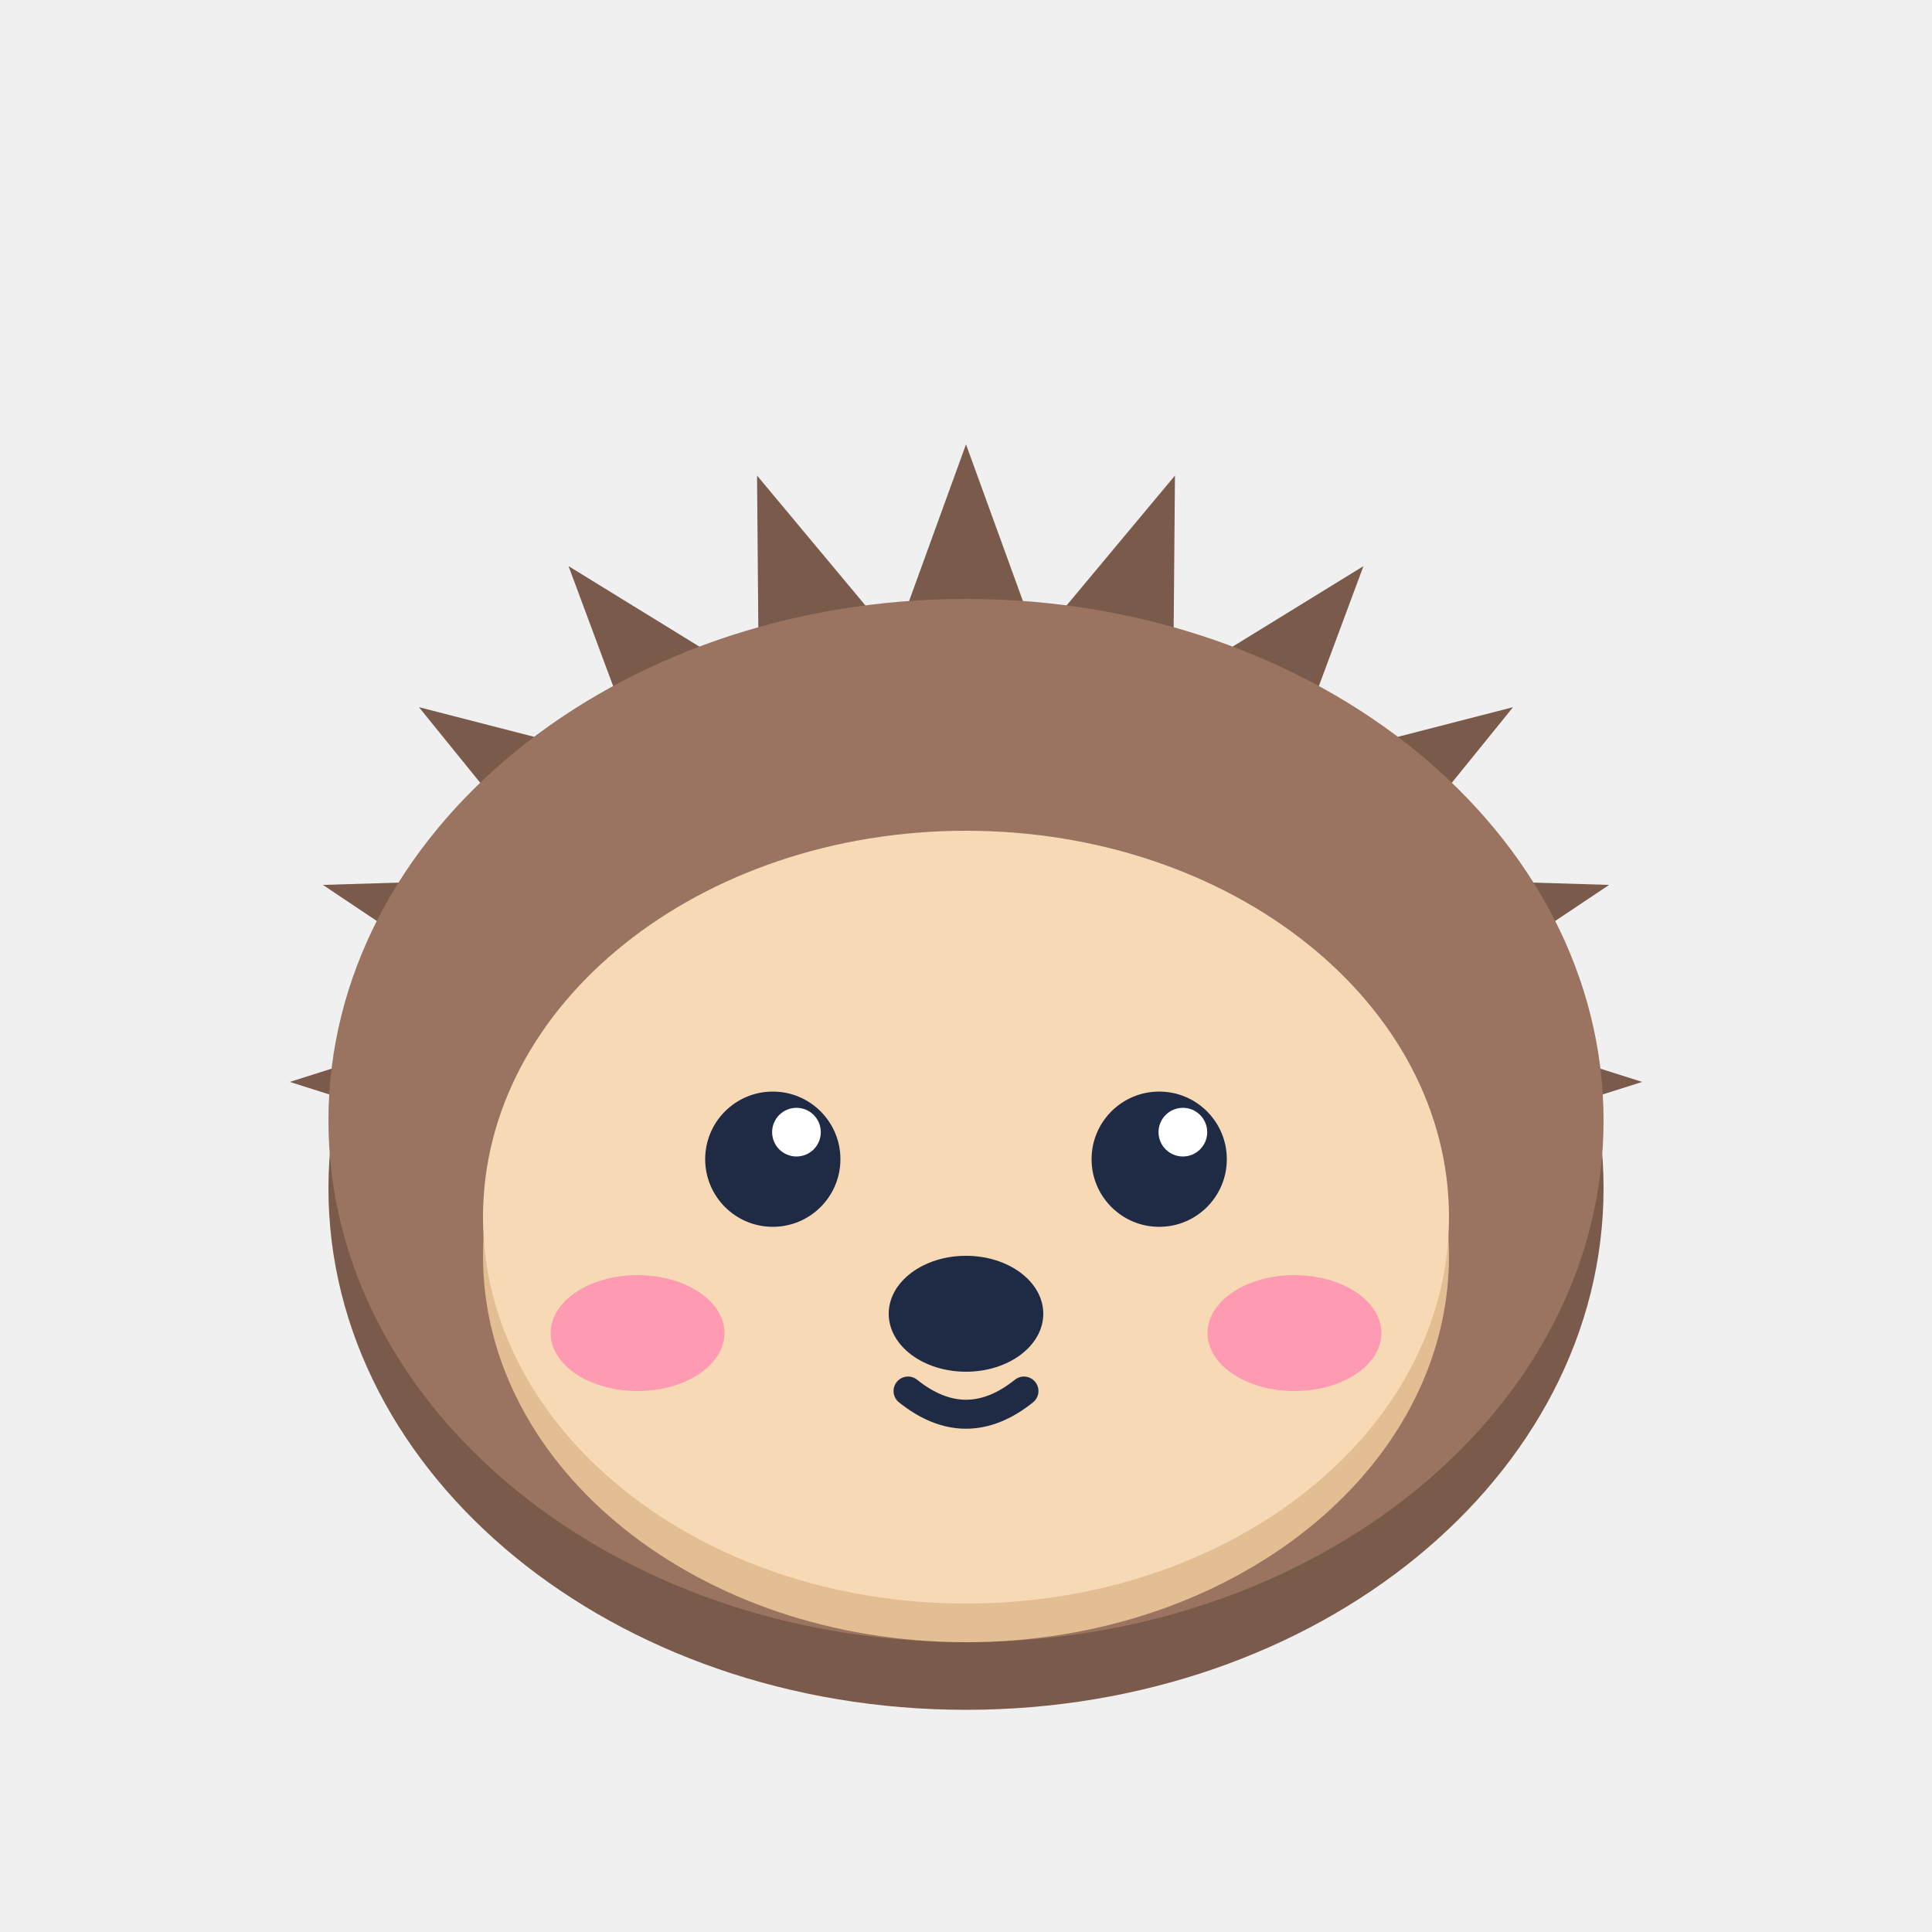
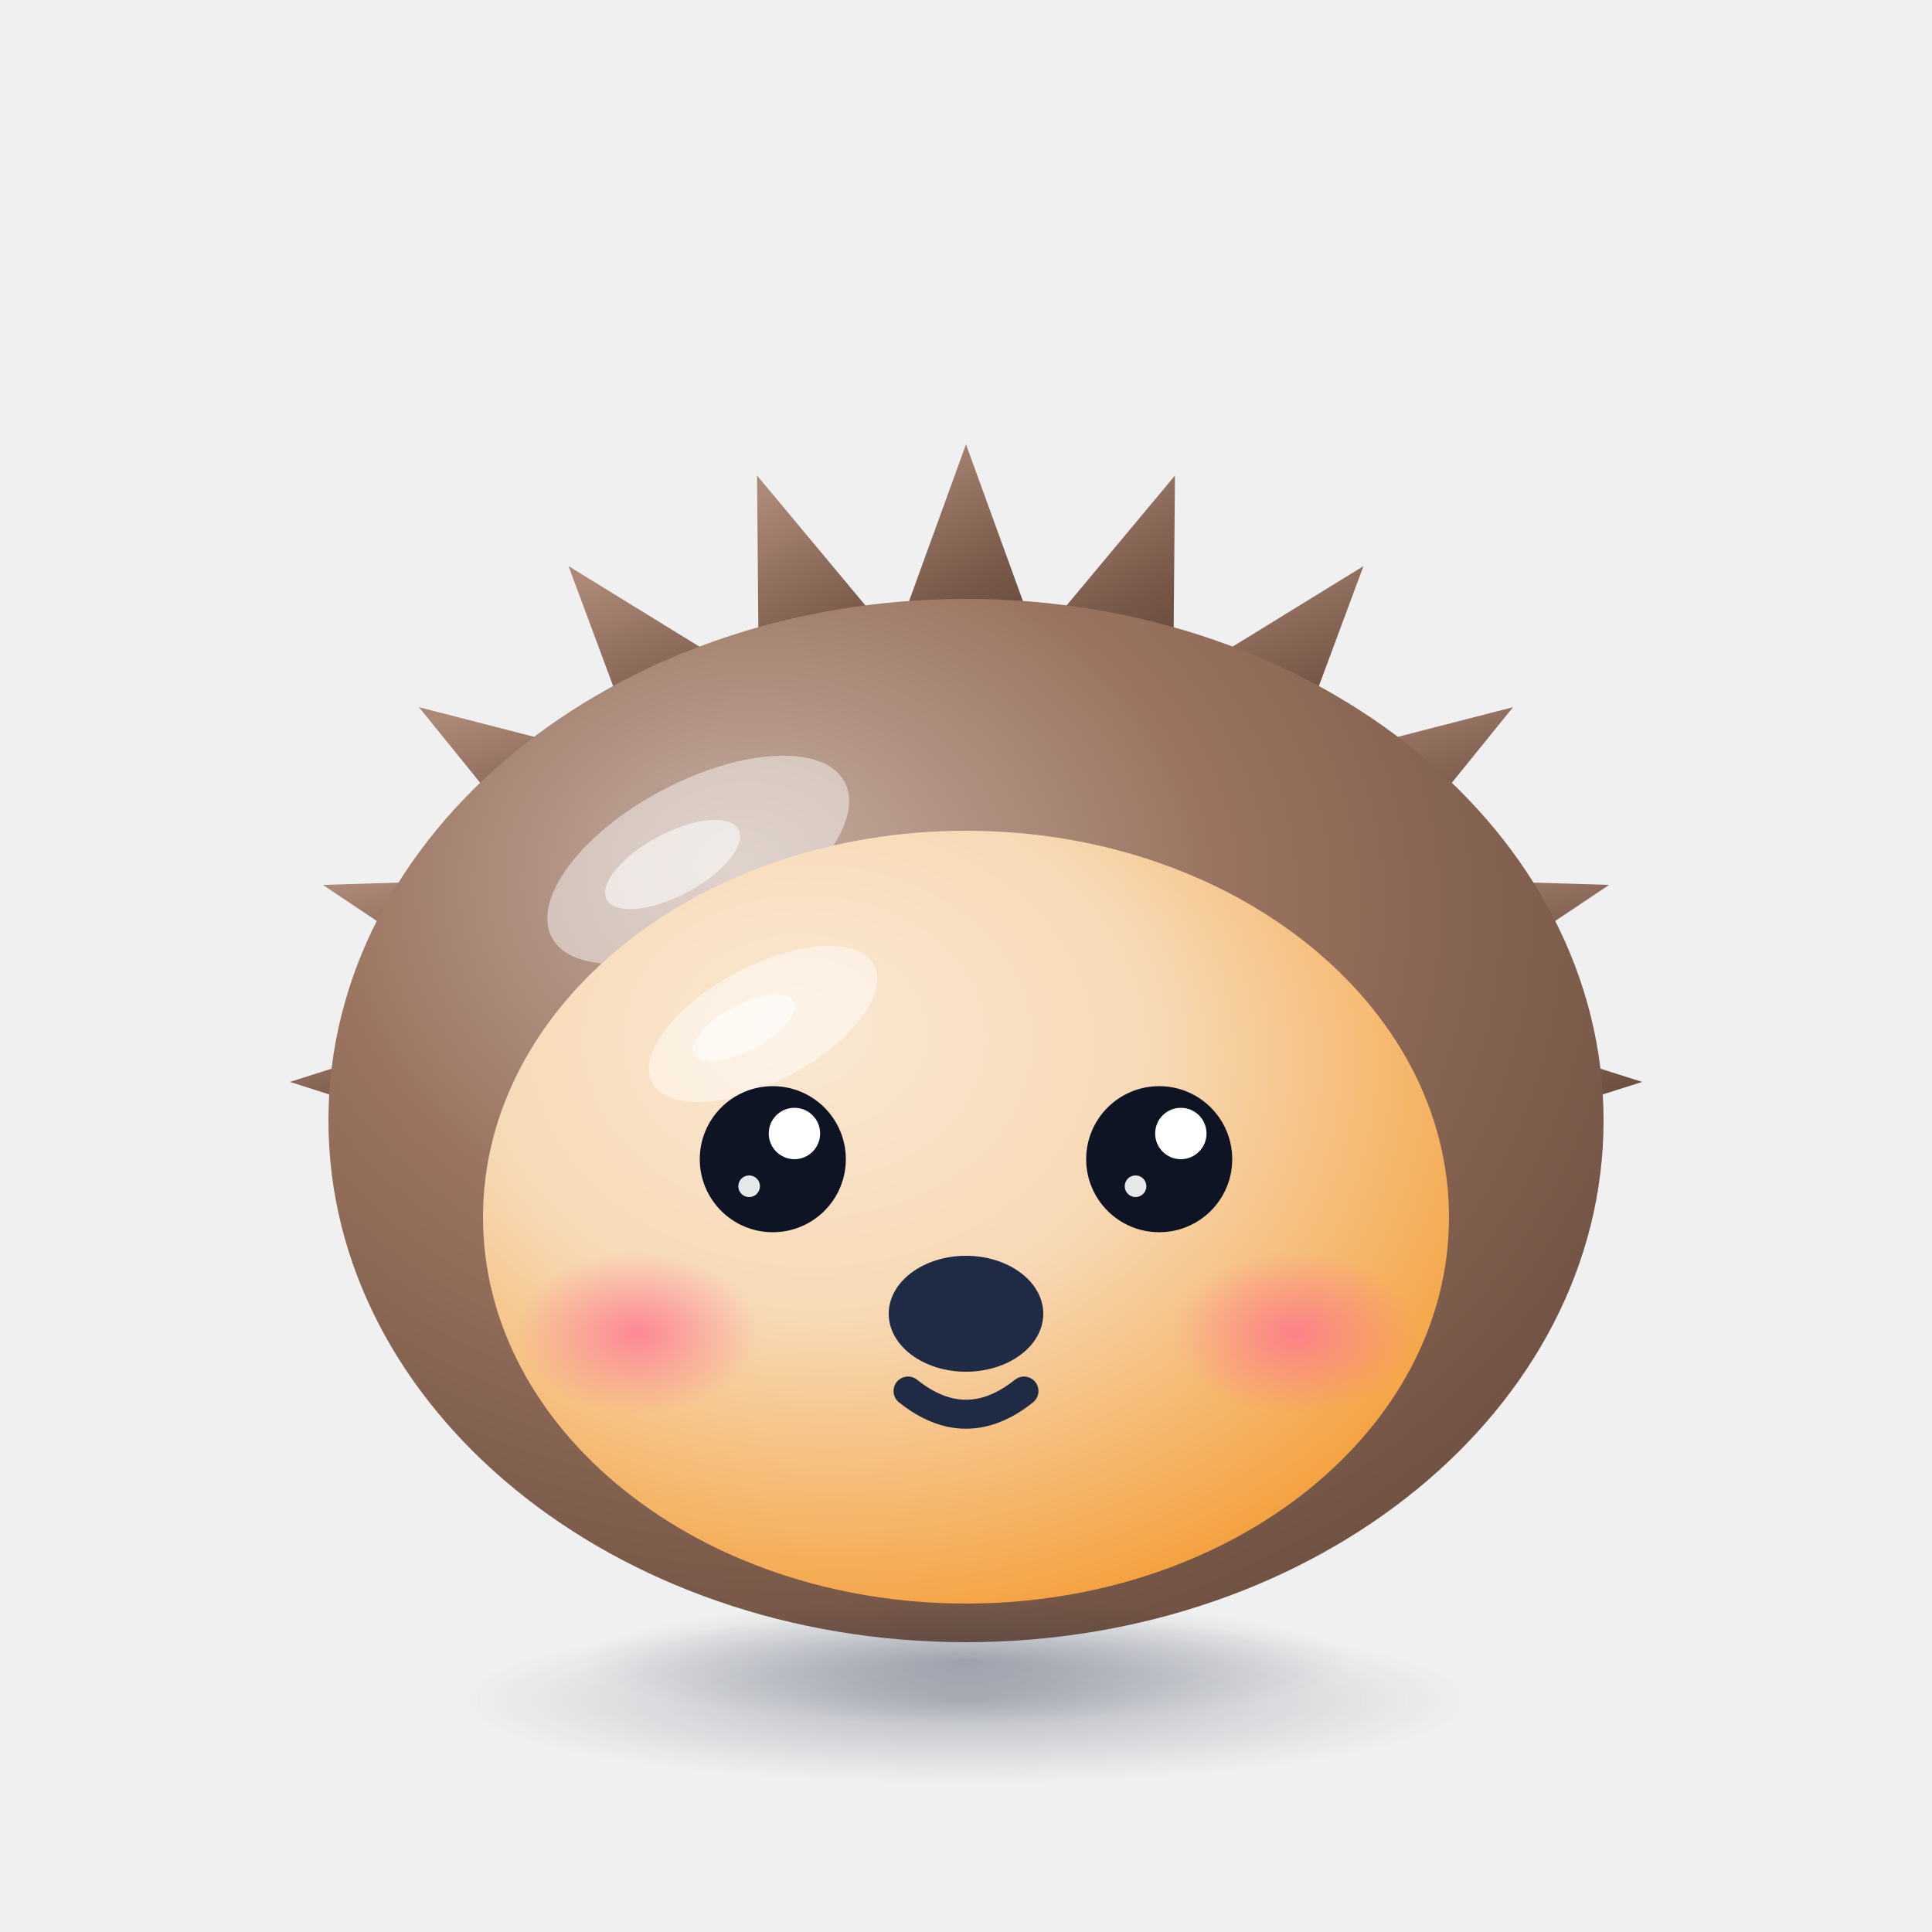
<svg xmlns="http://www.w3.org/2000/svg" width="200" height="200" viewBox="0 0 200 200">
-   <path d="M61.244 121.896 L30.0 112 L61.244 102.104Z" fill="#7A5A4A" />
-   <path d="M60.082 109.435 L33.426 91.605 L66.198 90.612Z" fill="#7A5A4A" />
-   <path d="M62.829 97.226 L43.369 73.206 L74.462 81.213Z" fill="#7A5A4A" />
-   <path d="M69.213 86.462 L58.855 58.605 L85.226 74.829Z" fill="#7A5A4A" />
-   <path d="M78.612 78.198 L78.369 49.23 L97.435 72.082Z" fill="#7A5A4A" />
-   <path d="M90.104 73.244 L100 46.0 L109.896 73.244Z" fill="#7A5A4A" />
-   <path d="M102.565 72.082 L121.631 49.23 L121.388 78.198Z" fill="#7A5A4A" />
-   <path d="M114.774 74.829 L141.145 58.605 L130.787 86.462Z" fill="#7A5A4A" />
-   <path d="M125.538 81.213 L156.631 73.206 L137.171 97.226Z" fill="#7A5A4A" />
-   <path d="M133.802 90.612 L166.574 91.605 L139.918 109.435Z" fill="#7A5A4A" />
-   <path d="M138.756 102.104 L170.0 112 L138.756 121.896Z" fill="#7A5A4A" />
-   <ellipse cx="100" cy="123" rx="66" ry="54" fill="#7A5A4A" />
-   <ellipse cx="100" cy="116" rx="66" ry="54" fill="#9A7460" />
-   <ellipse cx="100" cy="130" rx="50" ry="40" fill="#E3BE93" />
-   <ellipse cx="100" cy="126" rx="50" ry="40" fill="#F7D9B5" />
-   <circle cx="80" cy="120" r="7" fill="#1F2A44" />
-   <circle cx="120" cy="120" r="7" fill="#1F2A44" />
-   <circle cx="82.45" cy="117.2" r="2.52" fill="#FFFFFF" />
-   <circle cx="122.45" cy="117.2" r="2.52" fill="#FFFFFF" />
+   <defs>
+     <linearGradient id="l7A5A4A" x1="0.2" y1="0" x2="0.6" y2="1">
+       <stop offset="0" stop-color="#AC8876" />
+       <stop offset="0.55" stop-color="#7A5A4A" />
+       <stop offset="1" stop-color="#5A4033" />
+     </linearGradient>
+     <radialGradient id="r9A7460" cx="0.38" cy="0.32" r="0.78" fx="0.32" fy="0.25">
+       <stop offset="0" stop-color="#C5AEA2" />
+       <stop offset="0.45" stop-color="#9A7460" />
+       <stop offset="1" stop-color="#6B4E3F" />
+     </radialGradient>
+     <radialGradient id="rF7D9B5" cx="0.38" cy="0.32" r="0.78" fx="0.32" fy="0.25">
+       <stop offset="0" stop-color="#FAE9D4" />
+       <stop offset="0.45" stop-color="#F7D9B5" />
+       <stop offset="1" stop-color="#F49A2F" />
+     </radialGradient>
+     <radialGradient id="chk" cx="0.5" cy="0.5" r="0.5">
+       <stop offset="0" stop-color="#FF6F91" stop-opacity="0.75" />
+       <stop offset="1" stop-color="#FF6F91" stop-opacity="0" />
+     </radialGradient>
+     <radialGradient id="gnd" cx="0.5" cy="0.5" r="0.5">
+       <stop offset="0" stop-color="#1F2A44" stop-opacity="0.28" />
+       <stop offset="1" stop-color="#1F2A44" stop-opacity="0" />
+     </radialGradient>
+   </defs>
+   <path d="M61.244 121.896 L30.0 112 L61.244 102.104Z" fill="url(#l7A5A4A)" />
+   <path d="M60.082 109.435 L33.426 91.605 L66.198 90.612Z" fill="url(#l7A5A4A)" />
+   <path d="M62.829 97.226 L43.369 73.206 L74.462 81.213Z" fill="url(#l7A5A4A)" />
+   <path d="M69.213 86.462 L58.855 58.605 L85.226 74.829Z" fill="url(#l7A5A4A)" />
+   <path d="M78.612 78.198 L78.369 49.23 L97.435 72.082Z" fill="url(#l7A5A4A)" />
+   <path d="M90.104 73.244 L100 46.0 L109.896 73.244Z" fill="url(#l7A5A4A)" />
+   <path d="M102.565 72.082 L121.631 49.23 L121.388 78.198Z" fill="url(#l7A5A4A)" />
+   <path d="M114.774 74.829 L141.145 58.605 L130.787 86.462Z" fill="url(#l7A5A4A)" />
+   <path d="M125.538 81.213 L156.631 73.206 L137.171 97.226Z" fill="url(#l7A5A4A)" />
+   <path d="M133.802 90.612 L166.574 91.605 L139.918 109.435Z" fill="url(#l7A5A4A)" />
+   <path d="M138.756 102.104 L170.0 112 L138.756 121.896Z" fill="url(#l7A5A4A)" />
+   <ellipse cx="100" cy="176" rx="52.8" ry="8.64" fill="url(#gnd)" />
+   <ellipse cx="100" cy="116" rx="66" ry="54" fill="url(#r9A7460)" />
+   <ellipse cx="72.28" cy="89.0" rx="17.16" ry="8.1" fill="#FFFFFF" opacity="0.45" transform="rotate(-28 72.28 89.0)" />
+   <ellipse cx="69.706" cy="88.19" rx="7.722" ry="3.24" fill="#FFFFFF" opacity="0.55" transform="rotate(-28 72.28 89.0)" />
+   <ellipse cx="100" cy="172" rx="40.0" ry="6.4" fill="url(#gnd)" />
+   <ellipse cx="100" cy="126" rx="50" ry="40" fill="url(#rF7D9B5)" />
+   <ellipse cx="79.0" cy="106.0" rx="13.0" ry="6.0" fill="#FFFFFF" opacity="0.45" transform="rotate(-28 79.0 106.0)" />
+   <ellipse cx="77.05" cy="105.4" rx="5.85" ry="2.4" fill="#FFFFFF" opacity="0.55" transform="rotate(-28 79.0 106.0)" />
+   <circle cx="80" cy="120" r="7.56" fill="#0E1424" />
+   <circle cx="80" cy="121.05" r="3.15" fill="#0E1424" />
+   <circle cx="82.24" cy="117.34" r="2.66" fill="#FFFFFF" />
+   <circle cx="77.55" cy="122.8" r="1.12" fill="#FFFFFF" opacity="0.9" />
+   <circle cx="120" cy="120" r="7.56" fill="#0E1424" />
+   <circle cx="120" cy="121.05" r="3.15" fill="#0E1424" />
+   <circle cx="122.24" cy="117.34" r="2.66" fill="#FFFFFF" />
+   <circle cx="117.55" cy="122.8" r="1.12" fill="#FFFFFF" opacity="0.9" />
  <ellipse cx="100" cy="136" rx="8" ry="6" fill="#1F2A44" />
  <path d="M94 144 Q100 148.8 106 144" fill="none" stroke="#1F2A44" stroke-width="3" stroke-linecap="round" stroke-linejoin="round" />
-   <ellipse cx="66" cy="138" rx="9" ry="6" fill="#FF8FB1" opacity="0.85" />
-   <ellipse cx="134" cy="138" rx="9" ry="6" fill="#FF8FB1" opacity="0.85" />
+   <ellipse cx="66" cy="138" rx="12.6" ry="8.4" fill="url(#chk)" />
+   <ellipse cx="134" cy="138" rx="12.6" ry="8.4" fill="url(#chk)" />
</svg>
